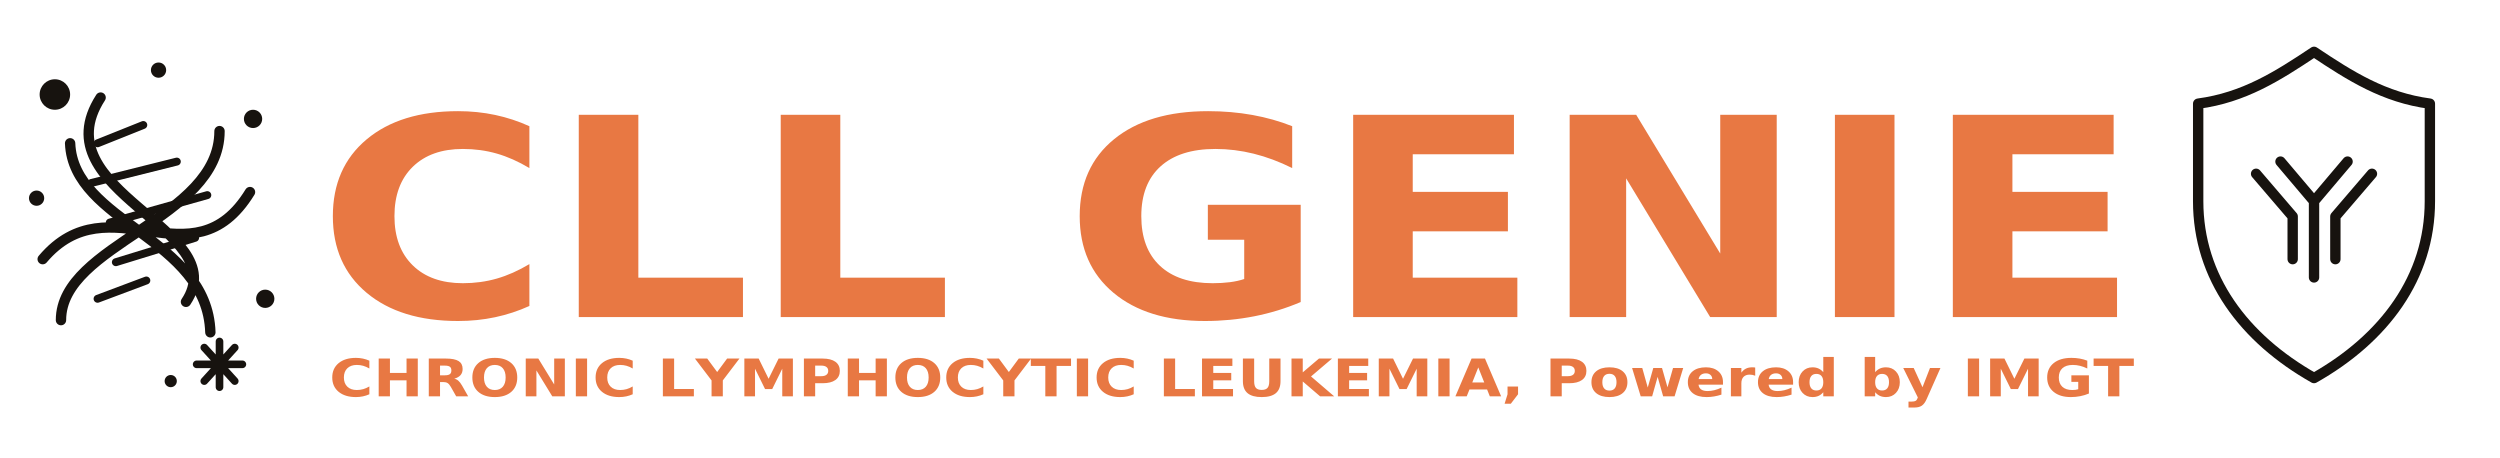
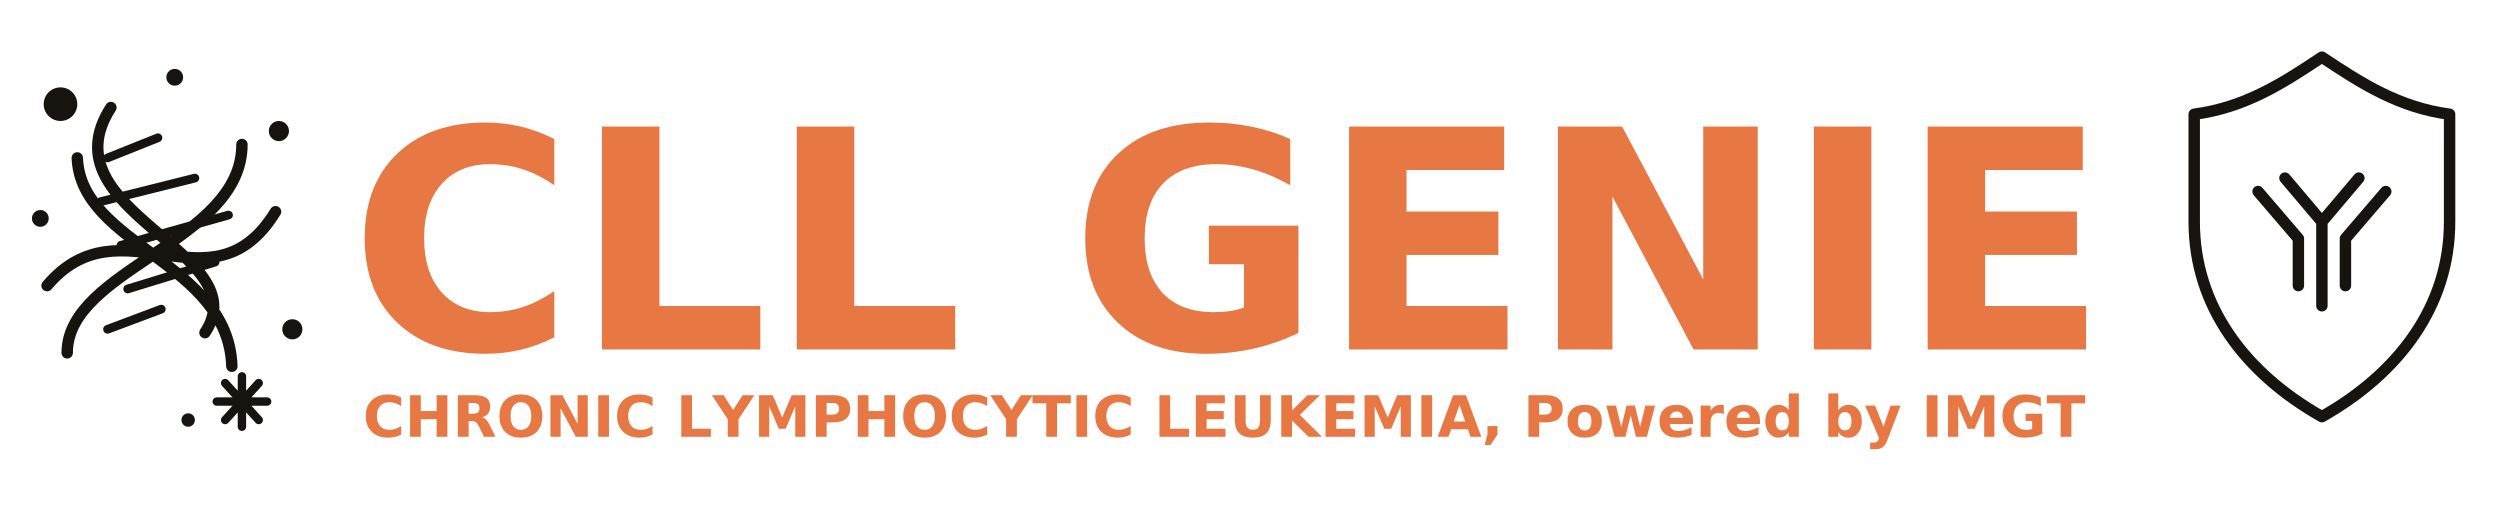
- <svg xmlns="http://www.w3.org/2000/svg" width="820" height="150" viewBox="0 0 820 150" role="img" aria-labelledby="logo-title logo-description">
+ <svg xmlns="http://www.w3.org/2000/svg" width="744" height="150" viewBox="0 0 744 150" role="img" aria-labelledby="logo-title logo-description">
  <g fill="none" stroke="#17130f" stroke-width="3.4" stroke-linecap="round" stroke-linejoin="round">
    <path d="M20 105C20 80 72 72 72 43M14 85C36 59 63 94 82 63M23 47C24 73 68 78 69 109M33 32C13 63 77 75 61 99" />
    <path d="M32 47L47 41M30 60L58 53M36 73L68 64M38 86L64 78M32 98L48 92" stroke-width="2.6" />
    <path d="M72 112v15M64.5 119.5h15M67 114l10 11M77 114l-10 11" stroke-width="2.5" />
-     <path d="M721 34C736 32 747 25 759 17C771 25 782 32 797 34V66C797 91 782 111 759 124C736 111 721 91 721 66Z" />
-     <path d="M748 53L759 66L770 53M759 66V91M740 57L752 71V85M778 57L766 71V85" />
+     <g transform="translate(-68 0)">
+       <path d="M721 34C736 32 747 25 759 17C771 25 782 32 797 34V66C797 91 782 111 759 124C736 111 721 91 721 66Z" />
+       <path d="M748 53L759 66L770 53M759 66V91M740 57L752 71V85M778 57L766 71V85" />
+     </g>
  </g>
  <g fill="#17130f">
    <circle cx="18" cy="31" r="5" />
    <circle cx="83" cy="39" r="3" />
    <circle cx="12" cy="65" r="2.5" />
    <circle cx="52" cy="23" r="2.5" />
    <circle cx="87" cy="98" r="3" />
    <circle cx="56" cy="125" r="2" />
  </g>
-   <path fill="#e87843" d="M173.642 100.356Q168.262 102.8 162.424 104.044Q156.587 105.289 150.242 105.289Q131.309 105.289 120.243 96.024Q109.177 86.76 109.177 70.897Q109.177 54.99 120.243 45.725Q131.309 36.461 150.242 36.461Q156.587 36.461 162.424 37.705Q168.262 38.949 173.642 41.393V55.123Q168.211 51.879 162.932 50.369Q157.653 48.858 151.816 48.858Q141.359 48.858 135.369 54.723Q129.38 60.588 129.38 70.897Q129.38 81.161 135.369 87.026Q141.359 92.892 151.816 92.892Q157.653 92.892 162.932 91.381Q168.211 89.87 173.642 86.626ZM189.835 37.661H209.377V91.07H243.691V104.0H189.835ZM256.076 37.661H275.619V91.07H309.932V104.0H256.076ZM426.629 99.068Q419.319 102.178 411.451 103.733Q403.584 105.289 395.208 105.289Q376.275 105.289 365.209 96.024Q354.144 86.76 354.144 70.897Q354.144 54.856 365.412 45.659Q376.681 36.461 396.274 36.461Q403.838 36.461 410.766 37.705Q417.695 38.949 423.837 41.393V55.123Q417.492 51.968 411.223 50.413Q404.954 48.858 398.66 48.858Q386.985 48.858 380.666 54.568Q374.346 60.277 374.346 70.897Q374.346 81.428 380.437 87.16Q386.528 92.892 397.746 92.892Q400.792 92.892 403.406 92.558Q406.02 92.225 408.101 91.514V78.628H396.173V67.165H426.629ZM443.836 37.661H496.576V50.591H463.379V62.943H494.596V75.874H463.379V91.07H497.692V104.0H443.836ZM514.849 37.661H536.676L564.238 83.161V37.661H582.765V104.0H560.939L533.376 58.5V104.0H514.849ZM601.851 37.661H621.394V104.0H601.851ZM640.53 37.661H693.269V50.591H660.072V62.943H691.29V75.874H660.072V91.07H694.386V104.0H640.53Z" />
-   <path fill="#e87843" d="M121.152 129.319Q120.136 129.776 119.033 130.008Q117.931 130.241 116.733 130.241Q113.157 130.241 111.067 128.51Q108.978 126.779 108.978 123.816Q108.978 120.844 111.067 119.114Q113.157 117.383 116.733 117.383Q117.931 117.383 119.033 117.615Q120.136 117.848 121.152 118.304V120.869Q120.126 120.263 119.129 119.981Q118.132 119.699 117.03 119.699Q115.055 119.699 113.924 120.794Q112.793 121.89 112.793 123.816Q112.793 125.733 113.924 126.829Q115.055 127.925 117.03 127.925Q118.132 127.925 119.129 127.643Q120.126 127.36 121.152 126.754ZM124.21 117.607H127.9V122.33H133.345V117.607H137.035V130.0H133.345V124.746H127.9V130.0H124.21ZM145.883 123.102Q147.043 123.102 147.546 122.729Q148.049 122.355 148.049 121.5Q148.049 120.653 147.546 120.288Q147.043 119.923 145.883 119.923H144.33V123.102ZM144.33 125.31V130.0H140.64V117.607H146.276Q149.104 117.607 150.422 118.429Q151.74 119.25 151.74 121.027Q151.74 122.255 151.055 123.044Q150.369 123.833 148.989 124.206Q149.746 124.355 150.345 124.883Q150.944 125.41 151.558 126.48L153.561 130.0H149.631L147.887 126.92Q147.359 125.991 146.818 125.65Q146.276 125.31 145.375 125.31ZM162.294 119.699Q160.607 119.699 159.677 120.778Q158.747 121.857 158.747 123.816Q158.747 125.767 159.677 126.846Q160.607 127.925 162.294 127.925Q163.991 127.925 164.92 126.846Q165.85 125.767 165.85 123.816Q165.85 121.857 164.92 120.778Q163.991 119.699 162.294 119.699ZM162.294 117.383Q165.745 117.383 167.7 119.093Q169.656 120.803 169.656 123.816Q169.656 126.821 167.7 128.531Q165.745 130.241 162.294 130.241Q158.853 130.241 156.892 128.531Q154.932 126.821 154.932 123.816Q154.932 120.803 156.892 119.093Q158.853 117.383 162.294 117.383ZM172.445 117.607H176.567L181.772 126.107V117.607H185.271V130.0H181.149L175.944 121.5V130.0H172.445ZM188.875 117.607H192.566V130.0H188.875ZM207.529 129.319Q206.513 129.776 205.411 130.008Q204.309 130.241 203.11 130.241Q199.535 130.241 197.445 128.51Q195.355 126.779 195.355 123.816Q195.355 120.844 197.445 119.114Q199.535 117.383 203.11 117.383Q204.309 117.383 205.411 117.615Q206.513 117.848 207.529 118.304V120.869Q206.504 120.263 205.507 119.981Q204.51 119.699 203.407 119.699Q201.433 119.699 200.302 120.794Q199.171 121.89 199.171 123.816Q199.171 125.733 200.302 126.829Q201.433 127.925 203.407 127.925Q204.51 127.925 205.507 127.643Q206.504 127.36 207.529 126.754ZM217.422 117.607H221.112V127.584H227.592V130.0H217.422ZM227.938 117.607H231.973L235.232 122.023L238.492 117.607H242.537L237.082 124.779V130.0H233.392V124.779ZM244.147 117.607H248.844L252.103 124.239L255.382 117.607H260.069V130.0H256.58V120.936L253.282 127.618H250.943L247.646 120.936V130.0H244.147ZM263.683 117.607H269.808Q272.54 117.607 274.002 118.657Q275.464 119.707 275.464 121.649Q275.464 123.6 274.002 124.65Q272.54 125.7 269.808 125.7H267.374V130.0H263.683ZM267.374 119.923V123.384H269.415Q270.489 123.384 271.074 122.932Q271.658 122.479 271.658 121.649Q271.658 120.819 271.074 120.371Q270.489 119.923 269.415 119.923ZM278.071 117.607H281.762V122.33H287.207V117.607H290.897V130.0H287.207V124.746H281.762V130.0H278.071ZM301.039 119.699Q299.352 119.699 298.422 120.778Q297.492 121.857 297.492 123.816Q297.492 125.767 298.422 126.846Q299.352 127.925 301.039 127.925Q302.736 127.925 303.665 126.846Q304.595 125.767 304.595 123.816Q304.595 121.857 303.665 120.778Q302.736 119.699 301.039 119.699ZM301.039 117.383Q304.49 117.383 306.445 119.093Q308.401 120.803 308.401 123.816Q308.401 126.821 306.445 128.531Q304.49 130.241 301.039 130.241Q297.598 130.241 295.637 128.531Q293.677 126.821 293.677 123.816Q293.677 120.803 295.637 119.093Q297.598 117.383 301.039 117.383ZM322.54 129.319Q321.524 129.776 320.421 130.008Q319.319 130.241 318.121 130.241Q314.545 130.241 312.456 128.51Q310.366 126.779 310.366 123.816Q310.366 120.844 312.456 119.114Q314.545 117.383 318.121 117.383Q319.319 117.383 320.421 117.615Q321.524 117.848 322.54 118.304V120.869Q321.514 120.263 320.517 119.981Q319.52 119.699 318.418 119.699Q316.443 119.699 315.312 120.794Q314.181 121.89 314.181 123.816Q314.181 125.733 315.312 126.829Q316.443 127.925 318.418 127.925Q319.52 127.925 320.517 127.643Q321.514 127.36 322.54 126.754ZM323.604 117.607H327.639L330.899 122.023L334.158 117.607H338.203L332.749 124.779V130.0H329.058V124.779ZM338.107 117.607H351.297V120.022H346.552V130.0H342.862V120.022H338.107ZM353.205 117.607H356.895V130.0H353.205ZM371.859 129.319Q370.843 129.776 369.74 130.008Q368.638 130.241 367.44 130.241Q363.864 130.241 361.775 128.51Q359.685 126.779 359.685 123.816Q359.685 120.844 361.775 119.114Q363.864 117.383 367.44 117.383Q368.638 117.383 369.74 117.615Q370.843 117.848 371.859 118.304V120.869Q370.833 120.263 369.836 119.981Q368.839 119.699 367.737 119.699Q365.762 119.699 364.631 120.794Q363.5 121.89 363.5 123.816Q363.5 125.733 364.631 126.829Q365.762 127.925 367.737 127.925Q368.839 127.925 369.836 127.643Q370.833 127.36 371.859 126.754ZM381.751 117.607H385.442V127.584H391.922V130.0H381.751ZM394.261 117.607H404.22V120.022H397.951V122.33H403.847V124.746H397.951V127.584H404.431V130.0H394.261ZM407.671 117.607H411.362V125.036Q411.362 126.572 411.942 127.232Q412.522 127.892 413.835 127.892Q415.158 127.892 415.738 127.232Q416.318 126.572 416.318 125.036V117.607H420.008V125.036Q420.008 127.667 418.484 128.954Q416.96 130.241 413.835 130.241Q410.72 130.241 409.196 128.954Q407.671 127.667 407.671 125.036ZM423.613 117.607H427.303V122.131L432.623 117.607H436.908L430.016 123.476L437.617 130.0H432.997L427.303 125.119V130.0H423.613ZM438.825 117.607H448.785V120.022H442.516V122.33H448.411V124.746H442.516V127.584H448.996V130.0H438.825ZM452.236 117.607H456.933L460.192 124.239L463.47 117.607H468.158V130.0H464.669V120.936L461.371 127.618H459.032L455.735 120.936V130.0H452.236ZM471.772 117.607H475.462V130.0H471.772ZM487.761 127.742H481.99L481.079 130.0H477.37L482.671 117.607H487.071L492.372 130.0H488.662ZM482.91 125.443H486.831L484.875 120.512ZM494.471 126.788H497.922V129.319L495.554 132.416H493.512L494.471 129.319ZM508.562 117.607H514.687Q517.419 117.607 518.881 118.657Q520.343 119.707 520.343 121.649Q520.343 123.6 518.881 124.65Q517.419 125.7 514.687 125.7H512.252V130.0H508.562ZM512.252 119.923V123.384H514.294Q515.368 123.384 515.953 122.932Q516.537 122.479 516.537 121.649Q516.537 120.819 515.953 120.371Q515.368 119.923 514.294 119.923ZM527.906 122.604Q526.765 122.604 526.166 123.314Q525.567 124.023 525.567 125.36Q525.567 126.696 526.166 127.406Q526.765 128.116 527.906 128.116Q529.028 128.116 529.622 127.406Q530.216 126.696 530.216 125.36Q530.216 124.023 529.622 123.314Q529.028 122.604 527.906 122.604ZM527.906 120.479Q530.676 120.479 532.234 121.774Q533.792 123.069 533.792 125.36Q533.792 127.651 532.234 128.946Q530.676 130.241 527.906 130.241Q525.126 130.241 523.559 128.946Q521.992 127.651 521.992 125.36Q521.992 123.069 523.559 121.774Q525.126 120.479 527.906 120.479ZM535.325 120.703H538.661L540.463 127.111L542.275 120.703H545.141L546.943 127.045L548.755 120.703H552.091L549.263 130.0H545.515L543.703 123.608L541.901 130.0H538.153ZM565.137 125.327V126.173H557.114Q557.239 127.219 557.986 127.742Q558.734 128.265 560.076 128.265Q561.159 128.265 562.295 127.987Q563.431 127.709 564.629 127.145V129.436Q563.412 129.834 562.195 130.037Q560.977 130.241 559.76 130.241Q556.846 130.241 555.23 128.958Q553.615 127.676 553.615 125.36Q553.615 123.085 555.202 121.782Q556.788 120.479 559.568 120.479Q562.099 120.479 563.618 121.799Q565.137 123.119 565.137 125.327ZM561.61 124.339Q561.61 123.492 561.039 122.973Q560.469 122.455 559.549 122.455Q558.552 122.455 557.929 122.94Q557.306 123.426 557.152 124.339ZM575.71 123.235Q575.26 123.052 574.814 122.965Q574.368 122.878 573.918 122.878Q572.595 122.878 571.881 123.613Q571.167 124.347 571.167 125.717V130.0H567.735V120.703H571.167V122.23Q571.828 121.317 572.686 120.898Q573.544 120.479 574.742 120.479Q574.915 120.479 575.116 120.491Q575.317 120.504 575.701 120.545ZM588.134 125.327V126.173H580.11Q580.235 127.219 580.983 127.742Q581.73 128.265 583.072 128.265Q584.156 128.265 585.291 127.987Q586.427 127.709 587.626 127.145V129.436Q586.408 129.834 585.191 130.037Q583.973 130.241 582.756 130.241Q579.842 130.241 578.227 128.958Q576.612 127.676 576.612 125.36Q576.612 123.085 578.198 121.782Q579.784 120.479 582.564 120.479Q585.095 120.479 586.614 121.799Q588.134 123.119 588.134 125.327ZM584.606 124.339Q584.606 123.492 584.036 122.973Q583.465 122.455 582.545 122.455Q581.548 122.455 580.925 122.94Q580.302 123.426 580.149 124.339ZM598.036 122.064V117.084H601.487V130.0H598.036V128.655Q597.326 129.477 596.473 129.859Q595.62 130.241 594.499 130.241Q592.514 130.241 591.239 128.875Q589.965 127.51 589.965 125.36Q589.965 123.21 591.239 121.844Q592.514 120.479 594.499 120.479Q595.611 120.479 596.469 120.865Q597.326 121.251 598.036 122.064ZM595.774 128.083Q596.876 128.083 597.456 127.385Q598.036 126.688 598.036 125.36Q598.036 124.032 597.456 123.334Q596.876 122.637 595.774 122.637Q594.681 122.637 594.101 123.334Q593.521 124.032 593.521 125.36Q593.521 126.688 594.101 127.385Q594.681 128.083 595.774 128.083ZM617.332 128.083Q618.434 128.083 619.014 127.385Q619.594 126.688 619.594 125.36Q619.594 124.032 619.014 123.334Q618.434 122.637 617.332 122.637Q616.23 122.637 615.64 123.339Q615.051 124.04 615.051 125.36Q615.051 126.68 615.64 127.381Q616.23 128.083 617.332 128.083ZM615.051 122.064Q615.76 121.251 616.623 120.865Q617.485 120.479 618.607 120.479Q620.591 120.479 621.866 121.844Q623.141 123.21 623.141 125.36Q623.141 127.51 621.866 128.875Q620.591 130.241 618.607 130.241Q617.485 130.241 616.623 129.855Q615.76 129.469 615.051 128.655V130.0H611.619V117.084H615.051ZM624.263 120.703H627.694L630.58 127.012L633.034 120.703H636.465L631.95 130.88Q631.27 132.432 630.364 133.051Q629.458 133.669 627.972 133.669H625.988V131.718H627.062Q627.934 131.718 628.332 131.478Q628.73 131.237 628.95 130.614L629.046 130.357ZM645.457 117.607H649.147V130.0H645.457ZM652.761 117.607H657.458L660.717 124.239L663.996 117.607H668.683V130.0H665.194V120.936L661.896 127.618H659.557L656.26 120.936V130.0H652.761ZM685.161 129.079Q683.781 129.66 682.295 129.95Q680.809 130.241 679.228 130.241Q675.652 130.241 673.562 128.51Q671.473 126.779 671.473 123.816Q671.473 120.819 673.601 119.101Q675.729 117.383 679.429 117.383Q680.857 117.383 682.166 117.615Q683.474 117.848 684.634 118.304V120.869Q683.436 120.28 682.252 119.989Q681.068 119.699 679.879 119.699Q677.675 119.699 676.481 120.765Q675.288 121.832 675.288 123.816Q675.288 125.783 676.438 126.854Q677.588 127.925 679.707 127.925Q680.282 127.925 680.776 127.863Q681.269 127.8 681.662 127.667V125.26H679.41V123.119H685.161ZM686.704 117.607H699.895V120.022H695.15V130.0H691.459V120.022H686.704Z" />
+   <path fill="#e87843" d="M164.963 100.356Q160.253 102.8 155.143 104.044Q150.033 105.289 144.479 105.289Q127.905 105.289 118.219 96.024Q108.532 86.76 108.532 70.897Q108.532 54.99 118.219 45.725Q127.905 36.461 144.479 36.461Q150.033 36.461 155.143 37.705Q160.253 38.949 164.963 41.393V55.123Q160.208 51.879 155.587 50.369Q150.966 48.858 145.856 48.858Q136.703 48.858 131.46 54.723Q126.217 60.588 126.217 70.897Q126.217 81.161 131.46 87.026Q136.703 92.892 145.856 92.892Q150.966 92.892 155.587 91.381Q160.208 89.87 164.963 86.626ZM179.137 37.661H196.244V91.07H226.281V104.0H179.137ZM237.123 37.661H254.23V91.07H284.267V104.0H237.123ZM386.42 99.068Q380.021 102.178 373.134 103.733Q366.247 105.289 358.916 105.289Q342.342 105.289 332.655 96.024Q322.969 86.76 322.969 70.897Q322.969 54.856 332.833 45.659Q342.697 36.461 359.849 36.461Q366.469 36.461 372.534 37.705Q378.6 38.949 383.976 41.393V55.123Q378.422 51.968 372.934 50.413Q367.447 48.858 361.937 48.858Q351.717 48.858 346.185 54.568Q340.653 60.277 340.653 70.897Q340.653 81.428 345.985 87.16Q351.317 92.892 361.137 92.892Q363.803 92.892 366.092 92.558Q368.38 92.225 370.202 91.514V78.628H359.76V67.165H386.42ZM401.483 37.661H447.649V50.591H418.59V62.943H445.917V75.874H418.59V91.07H448.627V104.0H401.483ZM463.646 37.661H482.752L506.879 83.161V37.661H523.098V104.0H503.991L479.864 58.5V104.0H463.646ZM539.805 37.661H556.912V104.0H539.805ZM573.663 37.661H619.83V50.591H590.77V62.943H618.097V75.874H590.77V91.07H620.807V104.0H573.663Z" />
+   <path fill="#e87843" d="M119.389 129.319Q118.509 129.776 117.554 130.008Q116.6 130.241 115.562 130.241Q112.466 130.241 110.656 128.51Q108.847 126.779 108.847 123.816Q108.847 120.844 110.656 119.114Q112.466 117.383 115.562 117.383Q116.6 117.383 117.554 117.615Q118.509 117.848 119.389 118.304V120.869Q118.5 120.263 117.637 119.981Q116.774 119.699 115.819 119.699Q114.109 119.699 113.13 120.794Q112.15 121.89 112.15 123.816Q112.15 125.733 113.13 126.829Q114.109 127.925 115.819 127.925Q116.774 127.925 117.637 127.643Q118.5 127.36 119.389 126.754ZM122.037 117.607H125.232V122.33H129.947V117.607H133.143V130.0H129.947V124.746H125.232V130.0H122.037ZM140.805 123.102Q141.809 123.102 142.245 122.729Q142.681 122.355 142.681 121.5Q142.681 120.653 142.245 120.288Q141.809 119.923 140.805 119.923H139.46V123.102ZM139.46 125.31V130.0H136.264V117.607H141.145Q143.594 117.607 144.735 118.429Q145.876 119.25 145.876 121.027Q145.876 122.255 145.283 123.044Q144.689 123.833 143.494 124.206Q144.15 124.355 144.669 124.883Q145.188 125.41 145.719 126.48L147.454 130.0H144.05L142.54 126.92Q142.083 125.991 141.614 125.65Q141.145 125.31 140.365 125.31ZM155.016 119.699Q153.555 119.699 152.75 120.778Q151.944 121.857 151.944 123.816Q151.944 125.767 152.75 126.846Q153.555 127.925 155.016 127.925Q156.485 127.925 157.29 126.846Q158.095 125.767 158.095 123.816Q158.095 121.857 157.29 120.778Q156.485 119.699 155.016 119.699ZM155.016 117.383Q158.004 117.383 159.697 119.093Q161.391 120.803 161.391 123.816Q161.391 126.821 159.697 128.531Q158.004 130.241 155.016 130.241Q152.036 130.241 150.338 128.531Q148.641 126.821 148.641 123.816Q148.641 120.803 150.338 119.093Q152.036 117.383 155.016 117.383ZM163.806 117.607H167.375L171.883 126.107V117.607H174.913V130.0H171.343L166.836 121.5V130.0H163.806ZM178.034 117.607H181.229V130.0H178.034ZM194.187 129.319Q193.307 129.776 192.353 130.008Q191.398 130.241 190.36 130.241Q187.264 130.241 185.455 128.51Q183.645 126.779 183.645 123.816Q183.645 120.844 185.455 119.114Q187.264 117.383 190.36 117.383Q191.398 117.383 192.353 117.615Q193.307 117.848 194.187 118.304V120.869Q193.299 120.263 192.436 119.981Q191.572 119.699 190.618 119.699Q188.908 119.699 187.928 120.794Q186.949 121.89 186.949 123.816Q186.949 125.733 187.928 126.829Q188.908 127.925 190.618 127.925Q191.572 127.925 192.436 127.643Q193.299 127.36 194.187 126.754ZM202.753 117.607H205.949V127.584H211.561V130.0H202.753ZM211.859 117.607H215.354L218.176 122.023L220.999 117.607H224.501L219.778 124.779V130.0H216.583V124.779ZM225.896 117.607H229.963L232.786 124.239L235.625 117.607H239.684V130.0H236.662V120.936L233.807 127.618H231.781L228.926 120.936V130.0H225.896ZM242.813 117.607H248.117Q250.483 117.607 251.749 118.657Q253.015 119.707 253.015 121.649Q253.015 123.6 251.749 124.65Q250.483 125.7 248.117 125.7H246.009V130.0H242.813ZM246.009 119.923V123.384H247.777Q248.707 123.384 249.213 122.932Q249.719 122.479 249.719 121.649Q249.719 120.819 249.213 120.371Q248.707 119.923 247.777 119.923ZM255.272 117.607H258.468V122.33H263.183V117.607H266.379V130.0H263.183V124.746H258.468V130.0H255.272ZM275.161 119.699Q273.7 119.699 272.895 120.778Q272.09 121.857 272.09 123.816Q272.09 125.767 272.895 126.846Q273.7 127.925 275.161 127.925Q276.63 127.925 277.436 126.846Q278.241 125.767 278.241 123.816Q278.241 121.857 277.436 120.778Q276.63 119.699 275.161 119.699ZM275.161 117.383Q278.149 117.383 279.843 119.093Q281.536 120.803 281.536 123.816Q281.536 126.821 279.843 128.531Q278.149 130.241 275.161 130.241Q272.181 130.241 270.484 128.531Q268.786 126.821 268.786 123.816Q268.786 120.803 270.484 119.093Q272.181 117.383 275.161 117.383ZM293.78 129.319Q292.9 129.776 291.945 130.008Q290.991 130.241 289.953 130.241Q286.857 130.241 285.047 128.51Q283.238 126.779 283.238 123.816Q283.238 120.844 285.047 119.114Q286.857 117.383 289.953 117.383Q290.991 117.383 291.945 117.615Q292.9 117.848 293.78 118.304V120.869Q292.892 120.263 292.028 119.981Q291.165 119.699 290.21 119.699Q288.5 119.699 287.521 120.794Q286.542 121.89 286.542 123.816Q286.542 125.733 287.521 126.829Q288.5 127.925 290.21 127.925Q291.165 127.925 292.028 127.643Q292.892 127.36 293.78 126.754ZM294.701 117.607H298.196L301.018 122.023L303.84 117.607H307.343L302.62 124.779V130.0H299.424V124.779ZM307.26 117.607H318.682V120.022H314.573V130.0H311.377V120.022H307.26ZM320.334 117.607H323.53V130.0H320.334ZM336.487 129.319Q335.607 129.776 334.653 130.008Q333.698 130.241 332.661 130.241Q329.564 130.241 327.755 128.51Q325.945 126.779 325.945 123.816Q325.945 120.844 327.755 119.114Q329.564 117.383 332.661 117.383Q333.698 117.383 334.653 117.615Q335.607 117.848 336.487 118.304V120.869Q335.599 120.263 334.736 119.981Q333.873 119.699 332.918 119.699Q331.208 119.699 330.229 120.794Q329.249 121.89 329.249 123.816Q329.249 125.733 330.229 126.829Q331.208 127.925 332.918 127.925Q333.873 127.925 334.736 127.643Q335.599 127.36 336.487 126.754ZM345.054 117.607H348.25V127.584H353.861V130.0H345.054ZM355.886 117.607H364.511V120.022H359.082V122.33H364.187V124.746H359.082V127.584H364.693V130.0H355.886ZM367.499 117.607H370.695V125.036Q370.695 126.572 371.197 127.232Q371.699 127.892 372.836 127.892Q373.982 127.892 374.484 127.232Q374.986 126.572 374.986 125.036V117.607H378.182V125.036Q378.182 127.667 376.862 128.954Q375.542 130.241 372.836 130.241Q370.139 130.241 368.819 128.954Q367.499 127.667 367.499 125.036ZM381.303 117.607H384.499V122.131L389.106 117.607H392.816L386.848 123.476L393.431 130.0H389.43L384.499 125.119V130.0H381.303ZM394.477 117.607H403.101V120.022H397.672V122.33H402.777V124.746H397.672V127.584H403.284V130.0H394.477ZM406.089 117.607H410.157L412.979 124.239L415.818 117.607H419.877V130.0H416.855V120.936L414.0 127.618H411.975L409.119 120.936V130.0H406.089ZM423.006 117.607H426.202V130.0H423.006ZM436.852 127.742H431.855L431.066 130.0H427.854L432.444 117.607H436.254L440.845 130.0H437.632ZM432.652 125.443H436.047L434.354 120.512ZM442.663 126.788H445.651V129.319L443.601 132.416H441.833L442.663 129.319ZM454.865 117.607H460.169Q462.535 117.607 463.801 118.657Q465.066 119.707 465.066 121.649Q465.066 123.6 463.801 124.65Q462.535 125.7 460.169 125.7H458.061V130.0H454.865ZM458.061 119.923V123.384H459.829Q460.758 123.384 461.265 122.932Q461.771 122.479 461.771 121.649Q461.771 120.819 461.265 120.371Q460.758 119.923 459.829 119.923ZM471.616 122.604Q470.628 122.604 470.109 123.314Q469.59 124.023 469.59 125.36Q469.59 126.696 470.109 127.406Q470.628 128.116 471.616 128.116Q472.587 128.116 473.102 127.406Q473.616 126.696 473.616 125.36Q473.616 124.023 473.102 123.314Q472.587 122.604 471.616 122.604ZM471.616 120.479Q474.015 120.479 475.364 121.774Q476.712 123.069 476.712 125.36Q476.712 127.651 475.364 128.946Q474.015 130.241 471.616 130.241Q469.208 130.241 467.851 128.946Q466.494 127.651 466.494 125.36Q466.494 123.069 467.851 121.774Q469.208 120.479 471.616 120.479ZM478.041 120.703H480.929L482.49 127.111L484.059 120.703H486.541L488.101 127.045L489.67 120.703H492.559L490.11 130.0H486.864L485.295 123.608L483.735 130.0H480.489ZM503.856 125.327V126.173H496.908Q497.016 127.219 497.664 127.742Q498.311 128.265 499.473 128.265Q500.411 128.265 501.395 127.987Q502.378 127.709 503.416 127.145V129.436Q502.362 129.834 501.308 130.037Q500.253 130.241 499.199 130.241Q496.676 130.241 495.277 128.958Q493.878 127.676 493.878 125.36Q493.878 123.085 495.252 121.782Q496.626 120.479 499.033 120.479Q501.225 120.479 502.54 121.799Q503.856 123.119 503.856 125.327ZM500.801 124.339Q500.801 123.492 500.307 122.973Q499.813 122.455 499.017 122.455Q498.153 122.455 497.614 122.94Q497.074 123.426 496.941 124.339ZM513.012 123.235Q512.622 123.052 512.236 122.965Q511.85 122.878 511.459 122.878Q510.314 122.878 509.696 123.613Q509.077 124.347 509.077 125.717V130.0H506.105V120.703H509.077V122.23Q509.65 121.317 510.393 120.898Q511.136 120.479 512.173 120.479Q512.323 120.479 512.497 120.491Q512.671 120.504 513.003 120.545ZM523.77 125.327V126.173H516.822Q516.93 127.219 517.577 127.742Q518.225 128.265 519.387 128.265Q520.325 128.265 521.308 127.987Q522.292 127.709 523.33 127.145V129.436Q522.275 129.834 521.221 130.037Q520.167 130.241 519.113 130.241Q516.589 130.241 515.191 128.958Q513.792 127.676 513.792 125.36Q513.792 123.085 515.166 121.782Q516.54 120.479 518.947 120.479Q521.138 120.479 522.454 121.799Q523.77 123.119 523.77 125.327ZM520.715 124.339Q520.715 123.492 520.221 122.973Q519.727 122.455 518.93 122.455Q518.067 122.455 517.527 122.94Q516.988 123.426 516.855 124.339ZM532.344 122.064V117.084H535.333V130.0H532.344V128.655Q531.73 129.477 530.991 129.859Q530.252 130.241 529.281 130.241Q527.563 130.241 526.459 128.875Q525.355 127.51 525.355 125.36Q525.355 123.21 526.459 121.844Q527.563 120.479 529.281 120.479Q530.244 120.479 530.987 120.865Q531.73 121.251 532.344 122.064ZM530.385 128.083Q531.34 128.083 531.842 127.385Q532.344 126.688 532.344 125.36Q532.344 124.032 531.842 123.334Q531.34 122.637 530.385 122.637Q529.439 122.637 528.937 123.334Q528.435 124.032 528.435 125.36Q528.435 126.688 528.937 127.385Q529.439 128.083 530.385 128.083ZM549.054 128.083Q550.008 128.083 550.51 127.385Q551.013 126.688 551.013 125.36Q551.013 124.032 550.51 123.334Q550.008 122.637 549.054 122.637Q548.099 122.637 547.589 123.339Q547.078 124.04 547.078 125.36Q547.078 126.68 547.589 127.381Q548.099 128.083 549.054 128.083ZM547.078 122.064Q547.692 121.251 548.439 120.865Q549.187 120.479 550.158 120.479Q551.876 120.479 552.98 121.844Q554.084 123.21 554.084 125.36Q554.084 127.51 552.98 128.875Q551.876 130.241 550.158 130.241Q549.187 130.241 548.439 129.855Q547.692 129.469 547.078 128.655V130.0H544.106V117.084H547.078ZM555.055 120.703H558.027L560.525 127.012L562.65 120.703H565.622L561.712 130.88Q561.123 132.432 560.339 133.051Q559.554 133.669 558.268 133.669H556.549V131.718H557.479Q558.234 131.718 558.579 131.478Q558.923 131.237 559.114 130.614L559.197 130.357ZM573.408 117.607H576.604V130.0H573.408ZM579.733 117.607H583.801L586.623 124.239L589.462 117.607H593.521V130.0H590.5V120.936L587.644 127.618H585.619L582.763 120.936V130.0H579.733ZM607.79 129.079Q606.595 129.66 605.308 129.95Q604.021 130.241 602.652 130.241Q599.556 130.241 597.746 128.51Q595.937 126.779 595.937 123.816Q595.937 120.819 597.779 119.101Q599.622 117.383 602.826 117.383Q604.063 117.383 605.196 117.615Q606.329 117.848 607.333 118.304V120.869Q606.296 120.28 605.271 119.989Q604.246 119.699 603.216 119.699Q601.307 119.699 600.274 120.765Q599.24 121.832 599.24 123.816Q599.24 125.783 600.236 126.854Q601.232 127.925 603.067 127.925Q603.565 127.925 603.992 127.863Q604.42 127.8 604.76 127.667V125.26H602.81V123.119H607.79ZM609.126 117.607H620.548V120.022H616.439V130.0H613.244V120.022H609.126Z" />
</svg>
